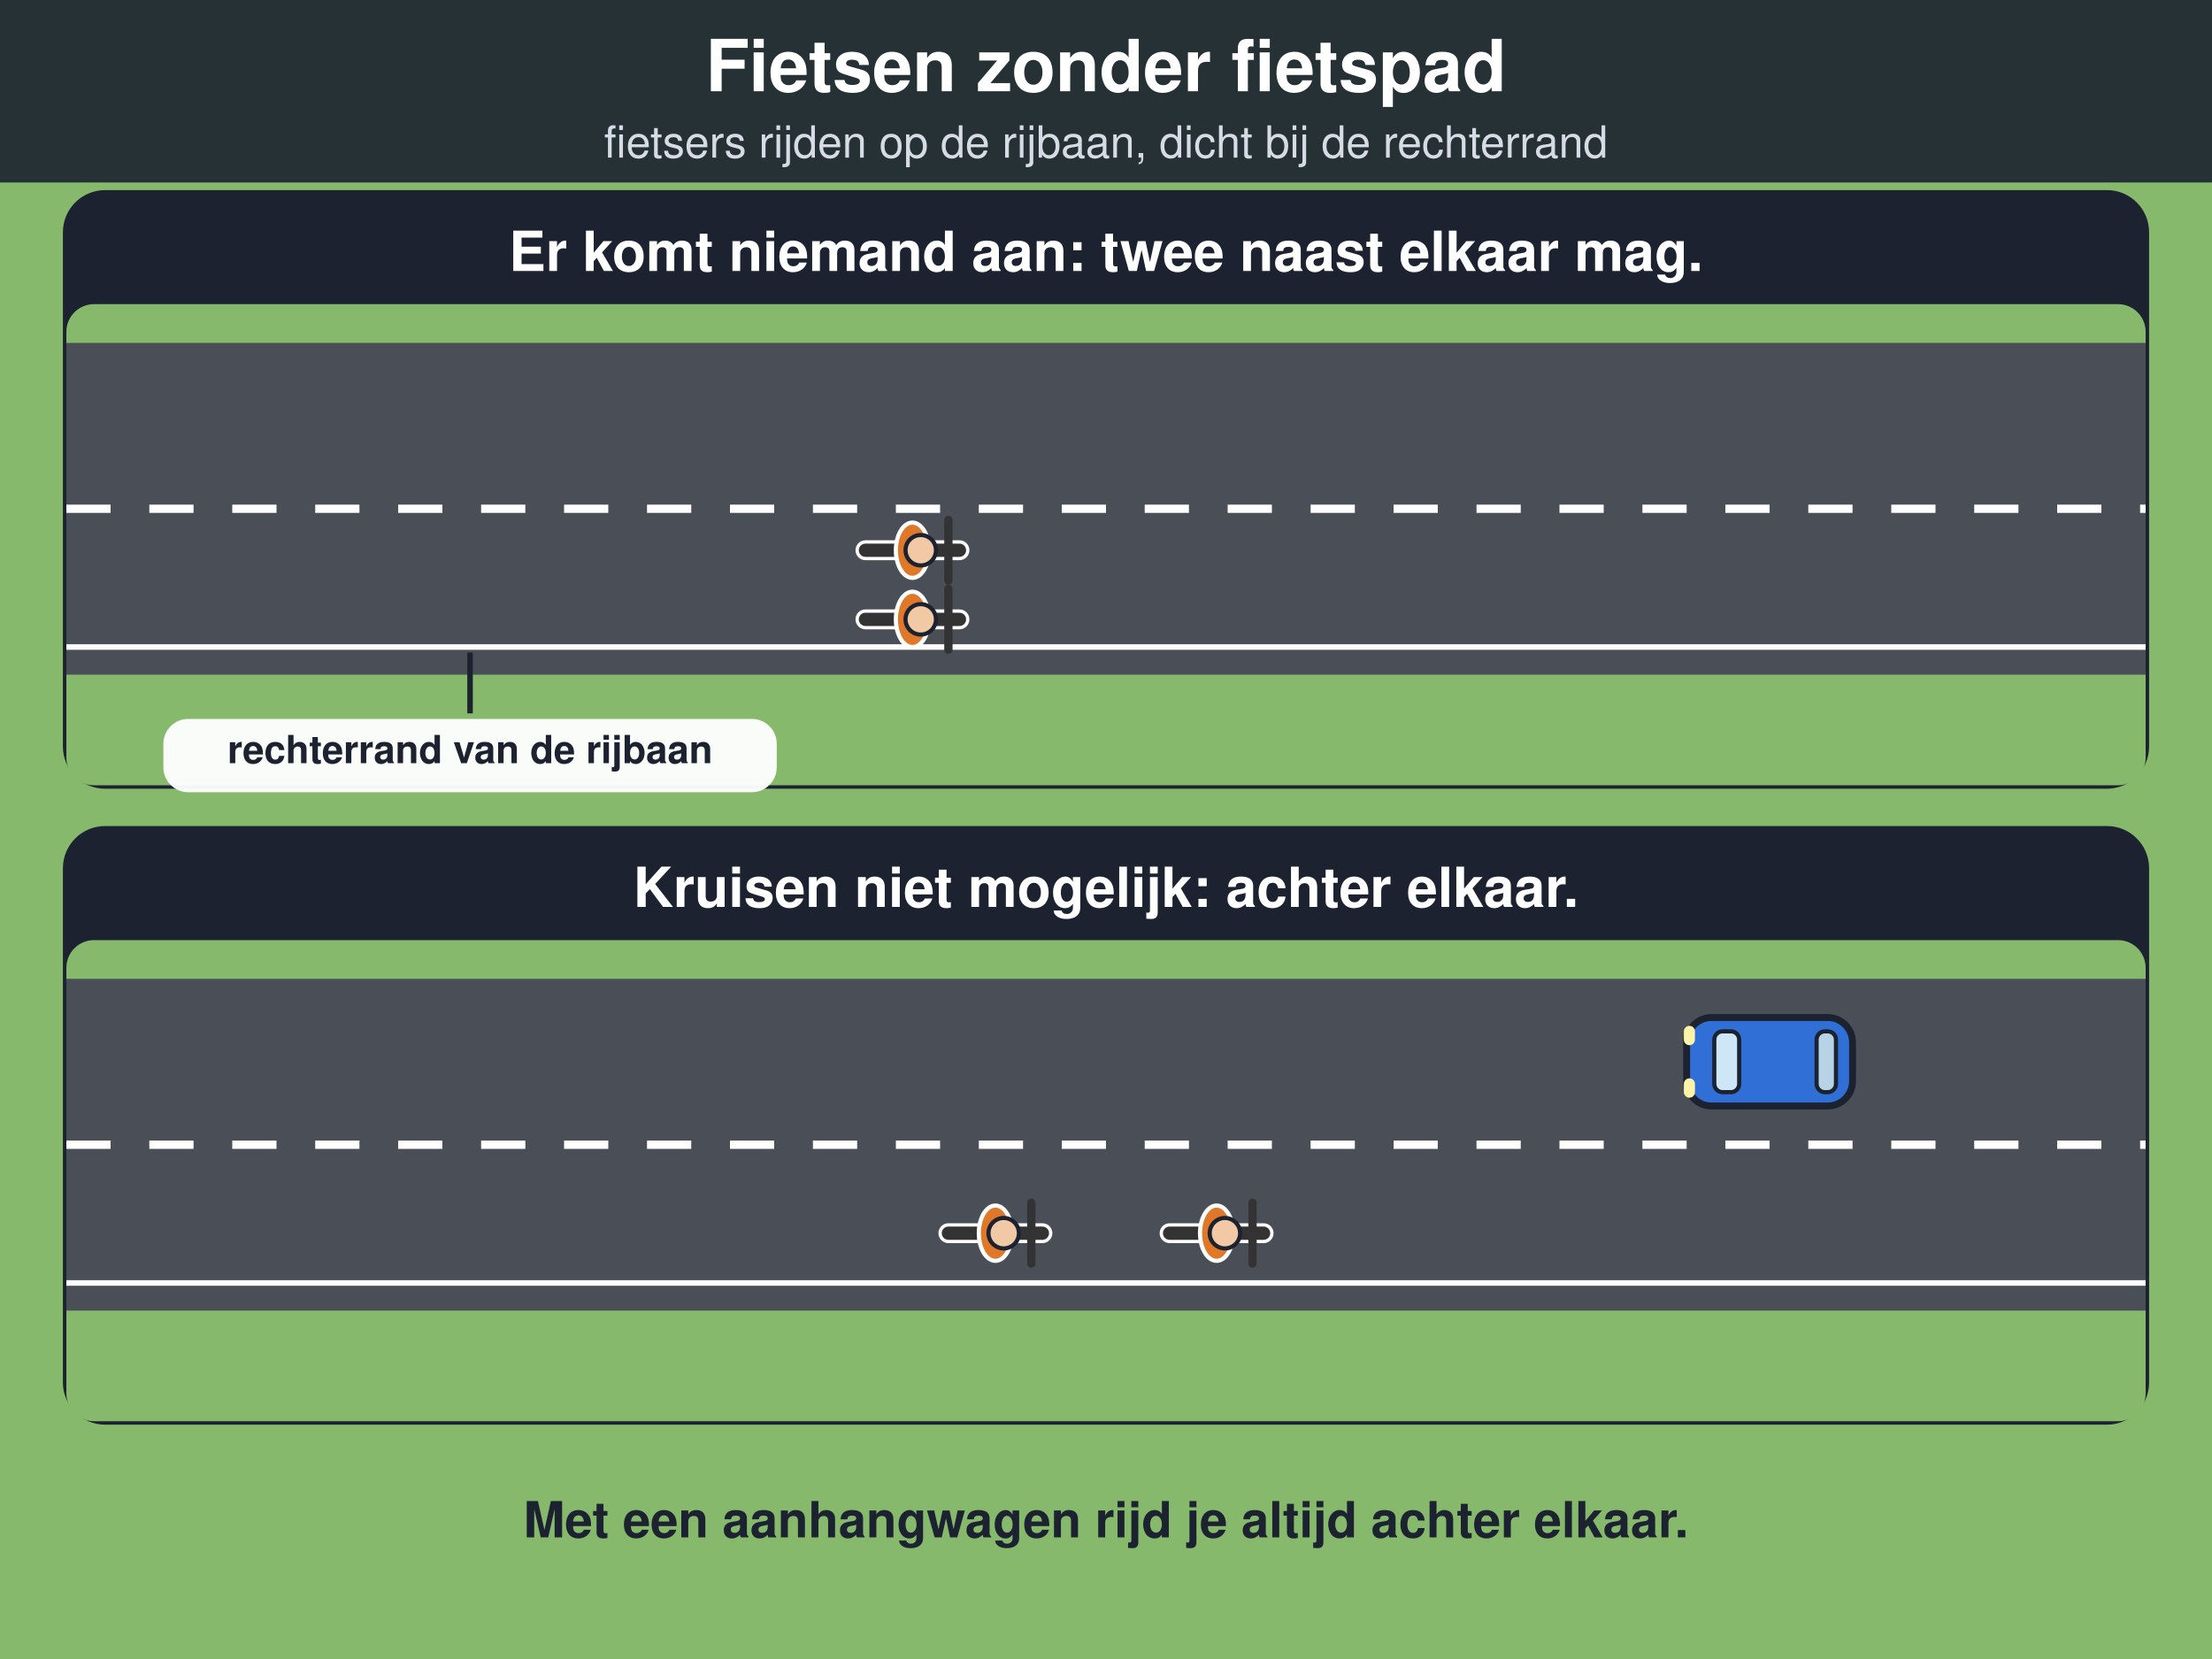
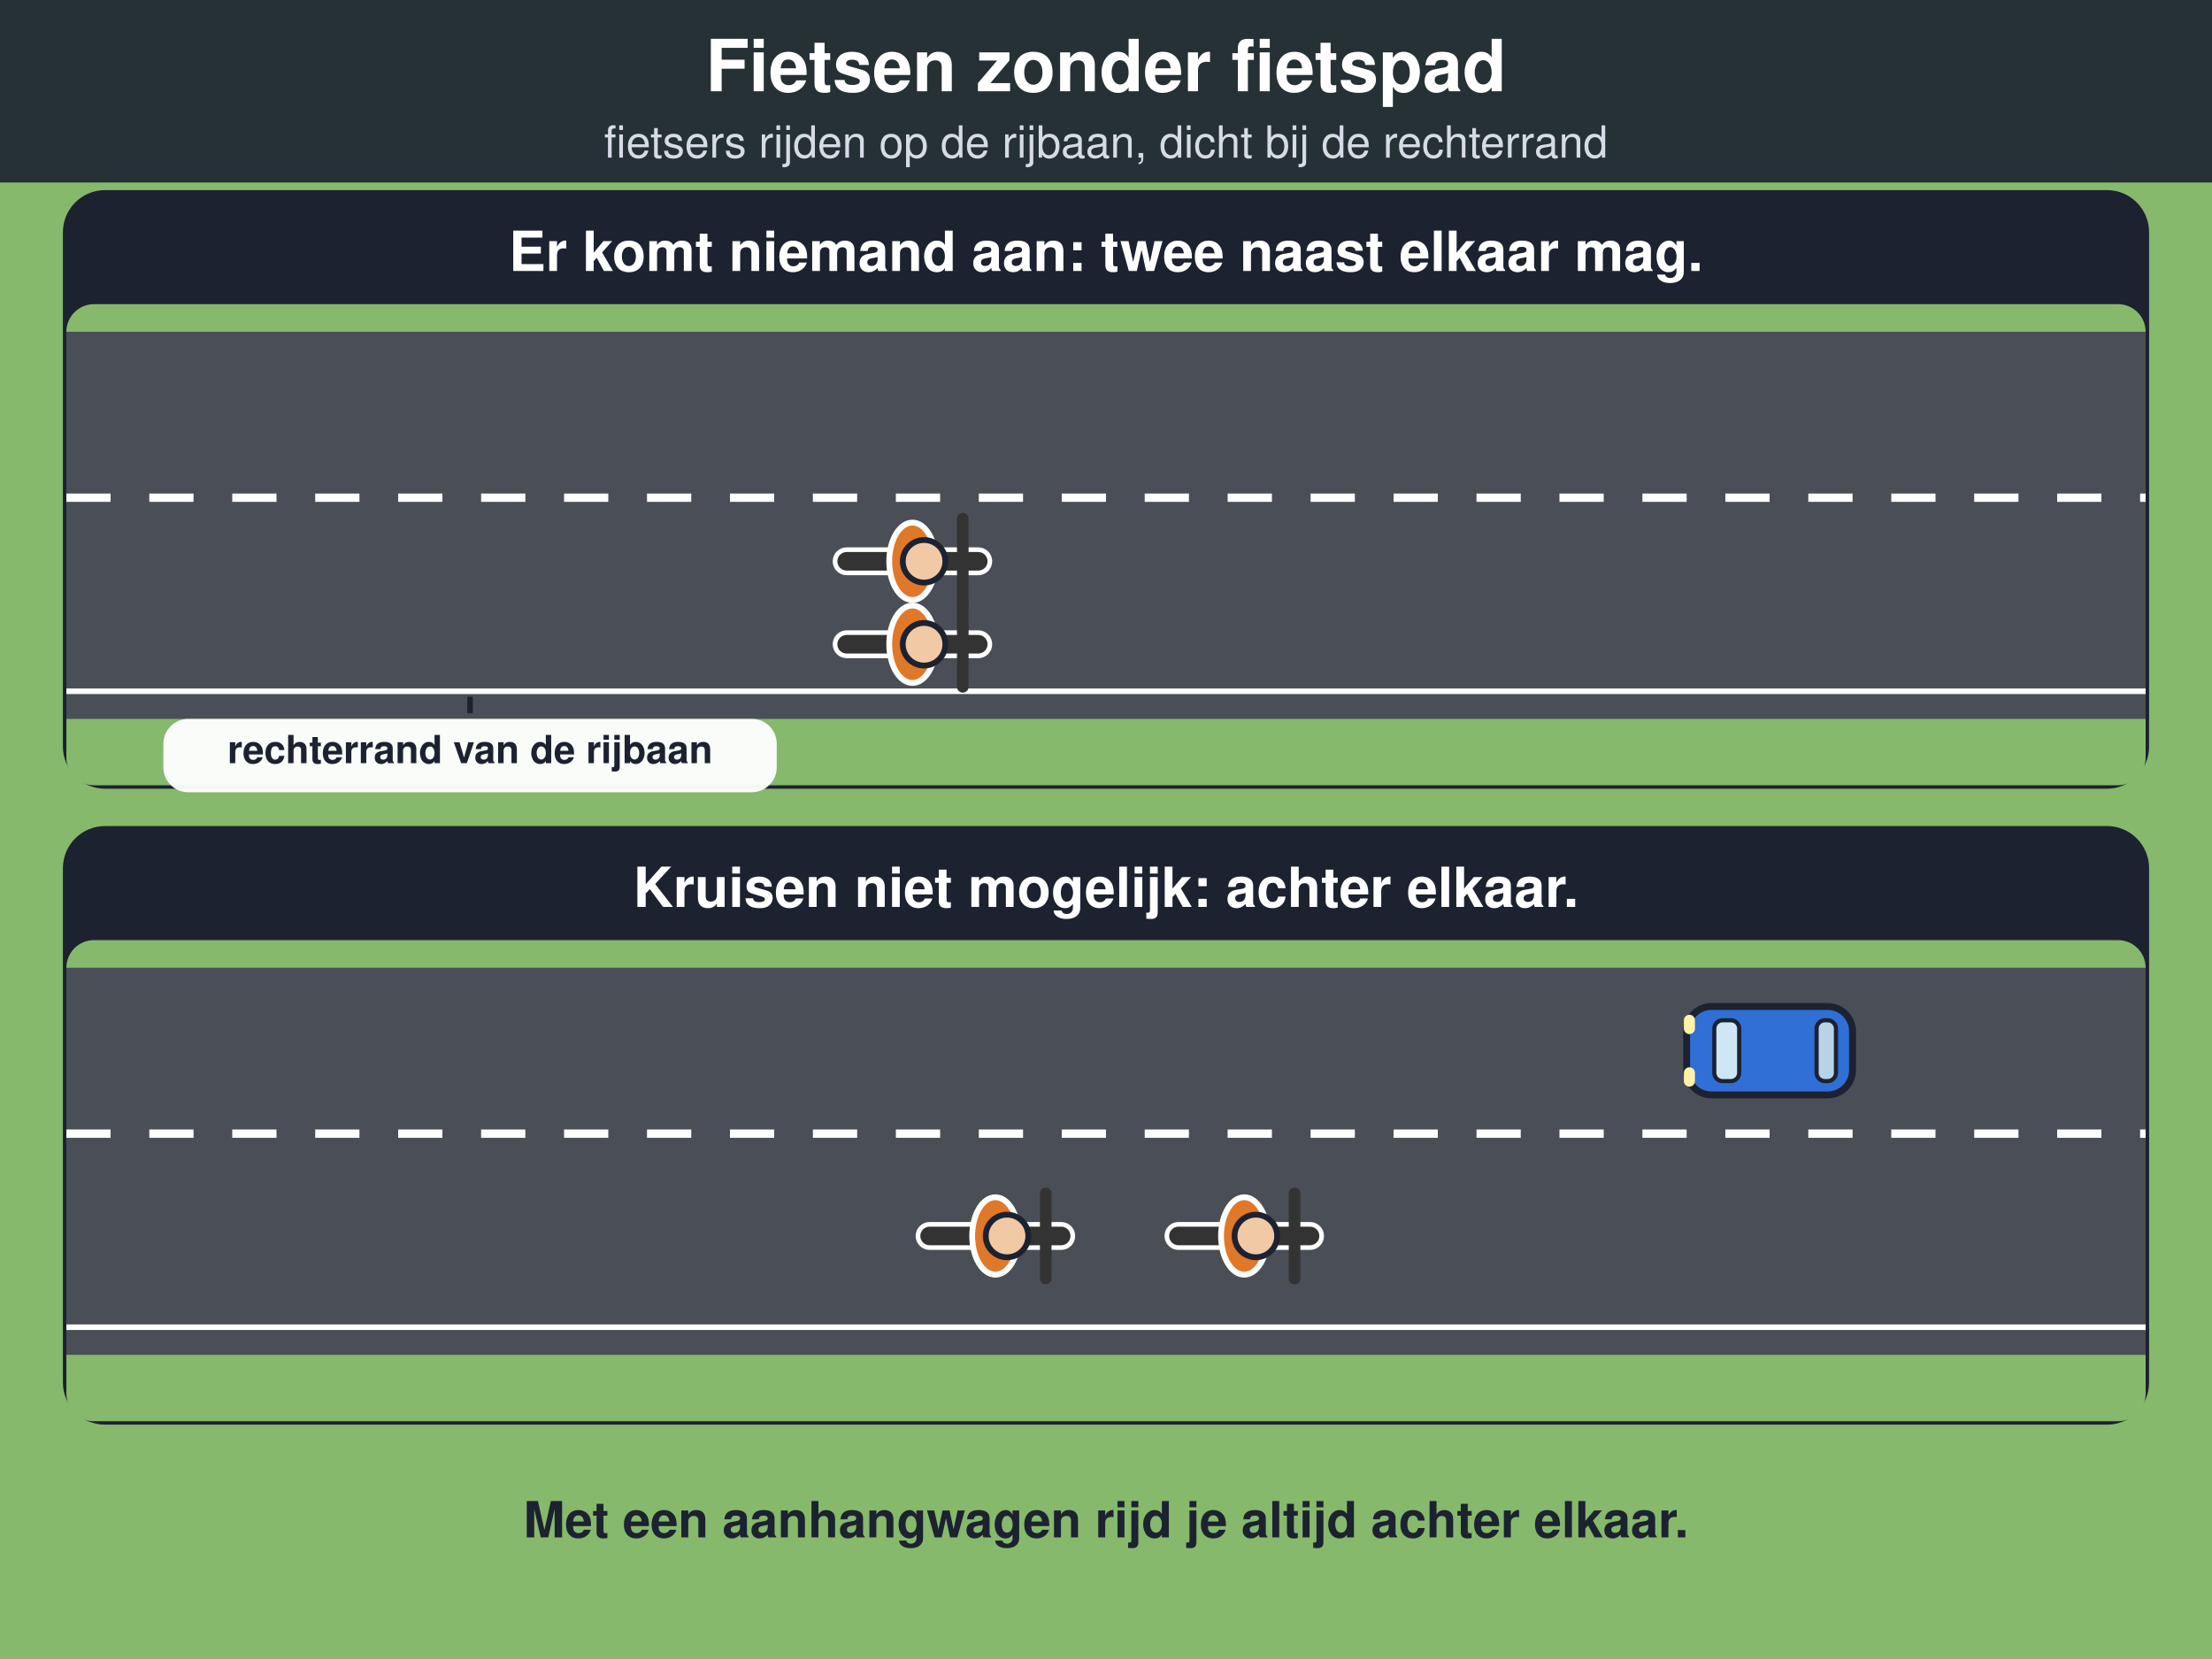
<svg xmlns="http://www.w3.org/2000/svg" viewBox="0 0 800 600" width="800" height="600" role="img" aria-labelledby="t d">
  <defs>
    <clipPath id="cl8">
      <rect x="0" y="0" width="752" height="174" rx="10" />
    </clipPath>
    <clipPath id="cl9">
      <rect x="0" y="0" width="752" height="174" rx="10" />
    </clipPath>
  </defs>
  <rect width="800" height="600" fill="#86b96b" />
  <rect x="24" y="70" width="752" height="214" rx="14" fill="#1c2230" stroke="#1c2230" stroke-width="2.5" />
  <text x="400" y="98" font-family="Segoe UI, Helvetica, Arial, sans-serif" font-size="20" font-weight="700" fill="#fff" text-anchor="middle">
    <tspan x="400" dy="0">Er komt niemand aan: twee naast elkaar mag.</tspan>
  </text>
  <g transform="translate(24 110)">
    <g clip-path="url(#cl8)">
      <rect x="0" y="0" width="752" height="174" fill="#86b96b" />
-       <rect x="0" y="14" width="752" height="120" fill="#4a4f57" />
-       <line x1="0" y1="74" x2="752" y2="74" stroke="#fff" stroke-width="3" stroke-dasharray="16 14" />
-       <line x1="0" y1="124" x2="752" y2="124" stroke="#fff" stroke-width="2" />
+       <rect x="0" y="10" width="752" height="140" fill="#4a4f57" />
+       <line x1="0" y1="70" x2="752" y2="70" stroke="#fff" stroke-width="3" stroke-dasharray="16 14" />
+       <line x1="0" y1="140" x2="752" y2="140" stroke="#fff" stroke-width="2" />
    </g>
  </g>
  <rect x="24" y="300" width="752" height="214" rx="14" fill="#1c2230" stroke="#1c2230" stroke-width="2.5" />
  <text x="400" y="328" font-family="Segoe UI, Helvetica, Arial, sans-serif" font-size="20" font-weight="700" fill="#fff" text-anchor="middle">
    <tspan x="400" dy="0">Kruisen niet mogelijk: achter elkaar.</tspan>
  </text>
  <g transform="translate(24 340)">
    <g clip-path="url(#cl9)">
      <rect x="0" y="0" width="752" height="174" fill="#86b96b" />
-       <rect x="0" y="14" width="752" height="120" fill="#4a4f57" />
-       <line x1="0" y1="74" x2="752" y2="74" stroke="#fff" stroke-width="3" stroke-dasharray="16 14" />
-       <line x1="0" y1="124" x2="752" y2="124" stroke="#fff" stroke-width="2" />
+       <rect x="0" y="10" width="752" height="140" fill="#4a4f57" />
+       <line x1="0" y1="70" x2="752" y2="70" stroke="#fff" stroke-width="3" stroke-dasharray="16 14" />
+       <line x1="0" y1="140" x2="752" y2="140" stroke="#fff" stroke-width="2" />
    </g>
  </g>
-   <g transform="translate(330 199) rotate(90)">
-     <rect x="-3" y="-20" width="6" height="40" rx="3" fill="#333" stroke="#fff" stroke-width="1.2" />
-     <line x1="-11" y1="-13" x2="11" y2="-13" stroke="#333" stroke-width="3" stroke-linecap="round" />
-     <ellipse cx="0" cy="0" rx="10" ry="6" fill="#e0782a" stroke="#fff" stroke-width="1.5" />
-     <circle cx="0" cy="-3" r="5.5" fill="#f1c9a5" stroke="#1c2230" stroke-width="1.5" />
+   <g transform="translate(330 203) scale(1.4)">
+     <g transform="translate(0 0) rotate(90)">
+       <rect x="-3" y="-20" width="6" height="40" rx="3" fill="#333" stroke="#fff" stroke-width="1.2" />
+       <line x1="-11" y1="-13" x2="11" y2="-13" stroke="#333" stroke-width="3" stroke-linecap="round" />
+       <ellipse cx="0" cy="0" rx="10" ry="6" fill="#e0782a" stroke="#fff" stroke-width="1.5" />
+       <circle cx="0" cy="-3" r="5.5" fill="#f1c9a5" stroke="#1c2230" stroke-width="1.5" />
+     </g>
  </g>
-   <g transform="translate(330 224) rotate(90)">
-     <rect x="-3" y="-20" width="6" height="40" rx="3" fill="#333" stroke="#fff" stroke-width="1.2" />
-     <line x1="-11" y1="-13" x2="11" y2="-13" stroke="#333" stroke-width="3" stroke-linecap="round" />
-     <ellipse cx="0" cy="0" rx="10" ry="6" fill="#e0782a" stroke="#fff" stroke-width="1.5" />
-     <circle cx="0" cy="-3" r="5.5" fill="#f1c9a5" stroke="#1c2230" stroke-width="1.5" />
+   <g transform="translate(330 233) scale(1.4)">
+     <g transform="translate(0 0) rotate(90)">
+       <rect x="-3" y="-20" width="6" height="40" rx="3" fill="#333" stroke="#fff" stroke-width="1.2" />
+       <line x1="-11" y1="-13" x2="11" y2="-13" stroke="#333" stroke-width="3" stroke-linecap="round" />
+       <ellipse cx="0" cy="0" rx="10" ry="6" fill="#e0782a" stroke="#fff" stroke-width="1.5" />
+       <circle cx="0" cy="-3" r="5.5" fill="#f1c9a5" stroke="#1c2230" stroke-width="1.5" />
+     </g>
  </g>
-   <g transform="translate(360 446) rotate(90)">
-     <rect x="-3" y="-20" width="6" height="40" rx="3" fill="#333" stroke="#fff" stroke-width="1.2" />
-     <line x1="-11" y1="-13" x2="11" y2="-13" stroke="#333" stroke-width="3" stroke-linecap="round" />
-     <ellipse cx="0" cy="0" rx="10" ry="6" fill="#e0782a" stroke="#fff" stroke-width="1.5" />
-     <circle cx="0" cy="-3" r="5.5" fill="#f1c9a5" stroke="#1c2230" stroke-width="1.5" />
+   <g transform="translate(360 447) scale(1.4)">
+     <g transform="translate(0 0) rotate(90)">
+       <rect x="-3" y="-20" width="6" height="40" rx="3" fill="#333" stroke="#fff" stroke-width="1.2" />
+       <line x1="-11" y1="-13" x2="11" y2="-13" stroke="#333" stroke-width="3" stroke-linecap="round" />
+       <ellipse cx="0" cy="0" rx="10" ry="6" fill="#e0782a" stroke="#fff" stroke-width="1.5" />
+       <circle cx="0" cy="-3" r="5.5" fill="#f1c9a5" stroke="#1c2230" stroke-width="1.5" />
+     </g>
  </g>
-   <g transform="translate(440 446) rotate(90)">
-     <rect x="-3" y="-20" width="6" height="40" rx="3" fill="#333" stroke="#fff" stroke-width="1.2" />
-     <line x1="-11" y1="-13" x2="11" y2="-13" stroke="#333" stroke-width="3" stroke-linecap="round" />
-     <ellipse cx="0" cy="0" rx="10" ry="6" fill="#e0782a" stroke="#fff" stroke-width="1.5" />
-     <circle cx="0" cy="-3" r="5.5" fill="#f1c9a5" stroke="#1c2230" stroke-width="1.5" />
+   <g transform="translate(450 447) scale(1.4)">
+     <g transform="translate(0 0) rotate(90)">
+       <rect x="-3" y="-20" width="6" height="40" rx="3" fill="#333" stroke="#fff" stroke-width="1.2" />
+       <line x1="-11" y1="-13" x2="11" y2="-13" stroke="#333" stroke-width="3" stroke-linecap="round" />
+       <ellipse cx="0" cy="0" rx="10" ry="6" fill="#e0782a" stroke="#fff" stroke-width="1.5" />
+       <circle cx="0" cy="-3" r="5.5" fill="#f1c9a5" stroke="#1c2230" stroke-width="1.5" />
+     </g>
  </g>
-   <g transform="translate(640 384) rotate(270)">
+   <g transform="translate(640 380) rotate(270)">
    <rect x="-16" y="-30" width="32" height="60" rx="9" fill="#2f6fd6" stroke="#1c2230" stroke-width="2.5" />
    <rect x="-11" y="-20" width="22" height="9" rx="3" fill="#cfe6f7" stroke="#1c2230" stroke-width="1.5" />
    <rect x="-11" y="17" width="22" height="7" rx="3" fill="#b9d3e6" stroke="#1c2230" stroke-width="1.5" />
    <rect x="-13" y="-31" width="7" height="4" rx="2" fill="#fff3a8" />
    <rect x="6" y="-31" width="7" height="4" rx="2" fill="#fff3a8" />
  </g>
-   <line x1="170" y1="258" x2="170" y2="236" stroke="#1c2230" stroke-width="2" />
+   <line x1="170" y1="258" x2="170" y2="252" stroke="#1c2230" stroke-width="2" />
  <rect x="59.08" y="260" width="221.84" height="26.52" rx="9" fill="#fff" opacity="0.95" />
  <text x="170" y="276" font-family="Segoe UI, Helvetica, Arial, sans-serif" font-size="14" font-weight="700" fill="#1c2230" text-anchor="middle">
    <tspan x="170" dy="0">rechterrand van de rijbaan</tspan>
  </text>
  <text x="400" y="556" font-family="Segoe UI, Helvetica, Arial, sans-serif" font-size="18" font-weight="700" fill="#1c2230" text-anchor="middle">
    <tspan x="400" dy="0">Met een aanhangwagen rijd je altijd achter elkaar.</tspan>
  </text>
  <rect x="0" y="0" width="800" height="66" fill="#1c2230" opacity="0.9" />
  <text x="400" y="33" font-family="Segoe UI, Helvetica, Arial, sans-serif" font-size="26" font-weight="700" fill="#fff" text-anchor="middle">
    <tspan x="400" dy="0">Fietsen zonder fietspad</tspan>
  </text>
  <text x="400" y="57" font-family="Segoe UI, Helvetica, Arial, sans-serif" font-size="16" font-weight="500" fill="#d6dbe6" text-anchor="middle">
    <tspan x="400" dy="0">fietsers rijden op de rijbaan, dicht bij de rechterrand</tspan>
  </text>
</svg>
